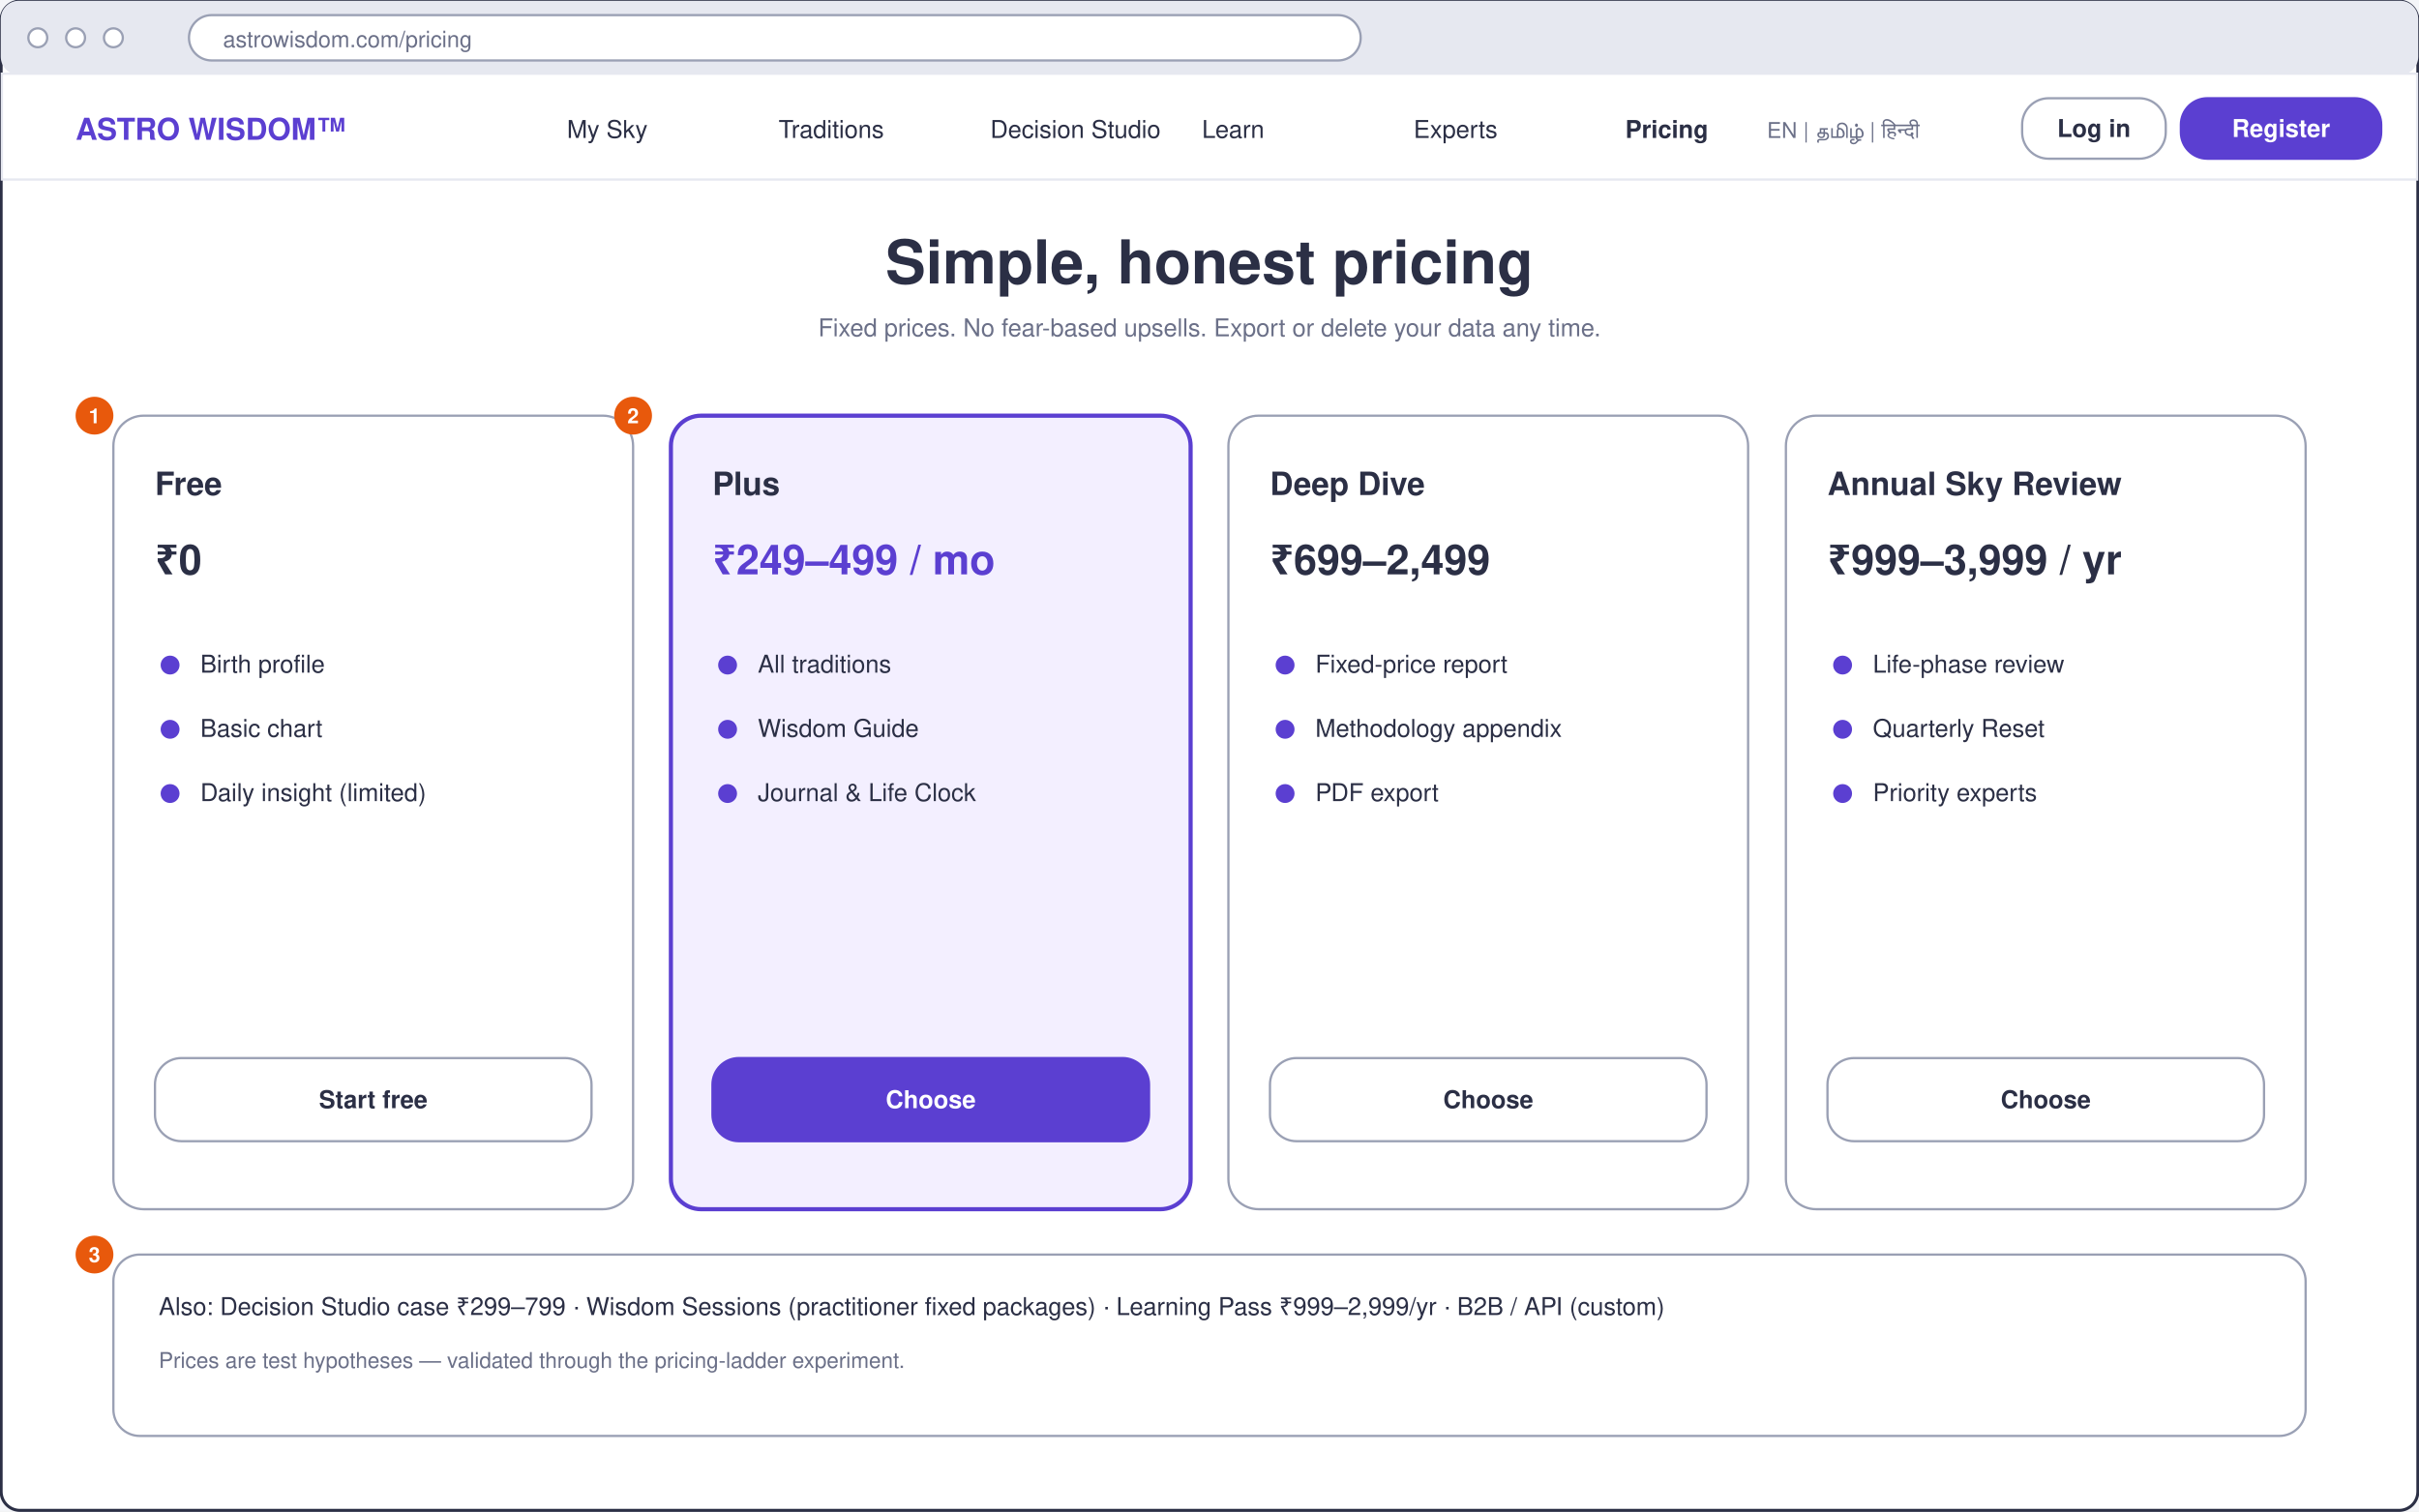
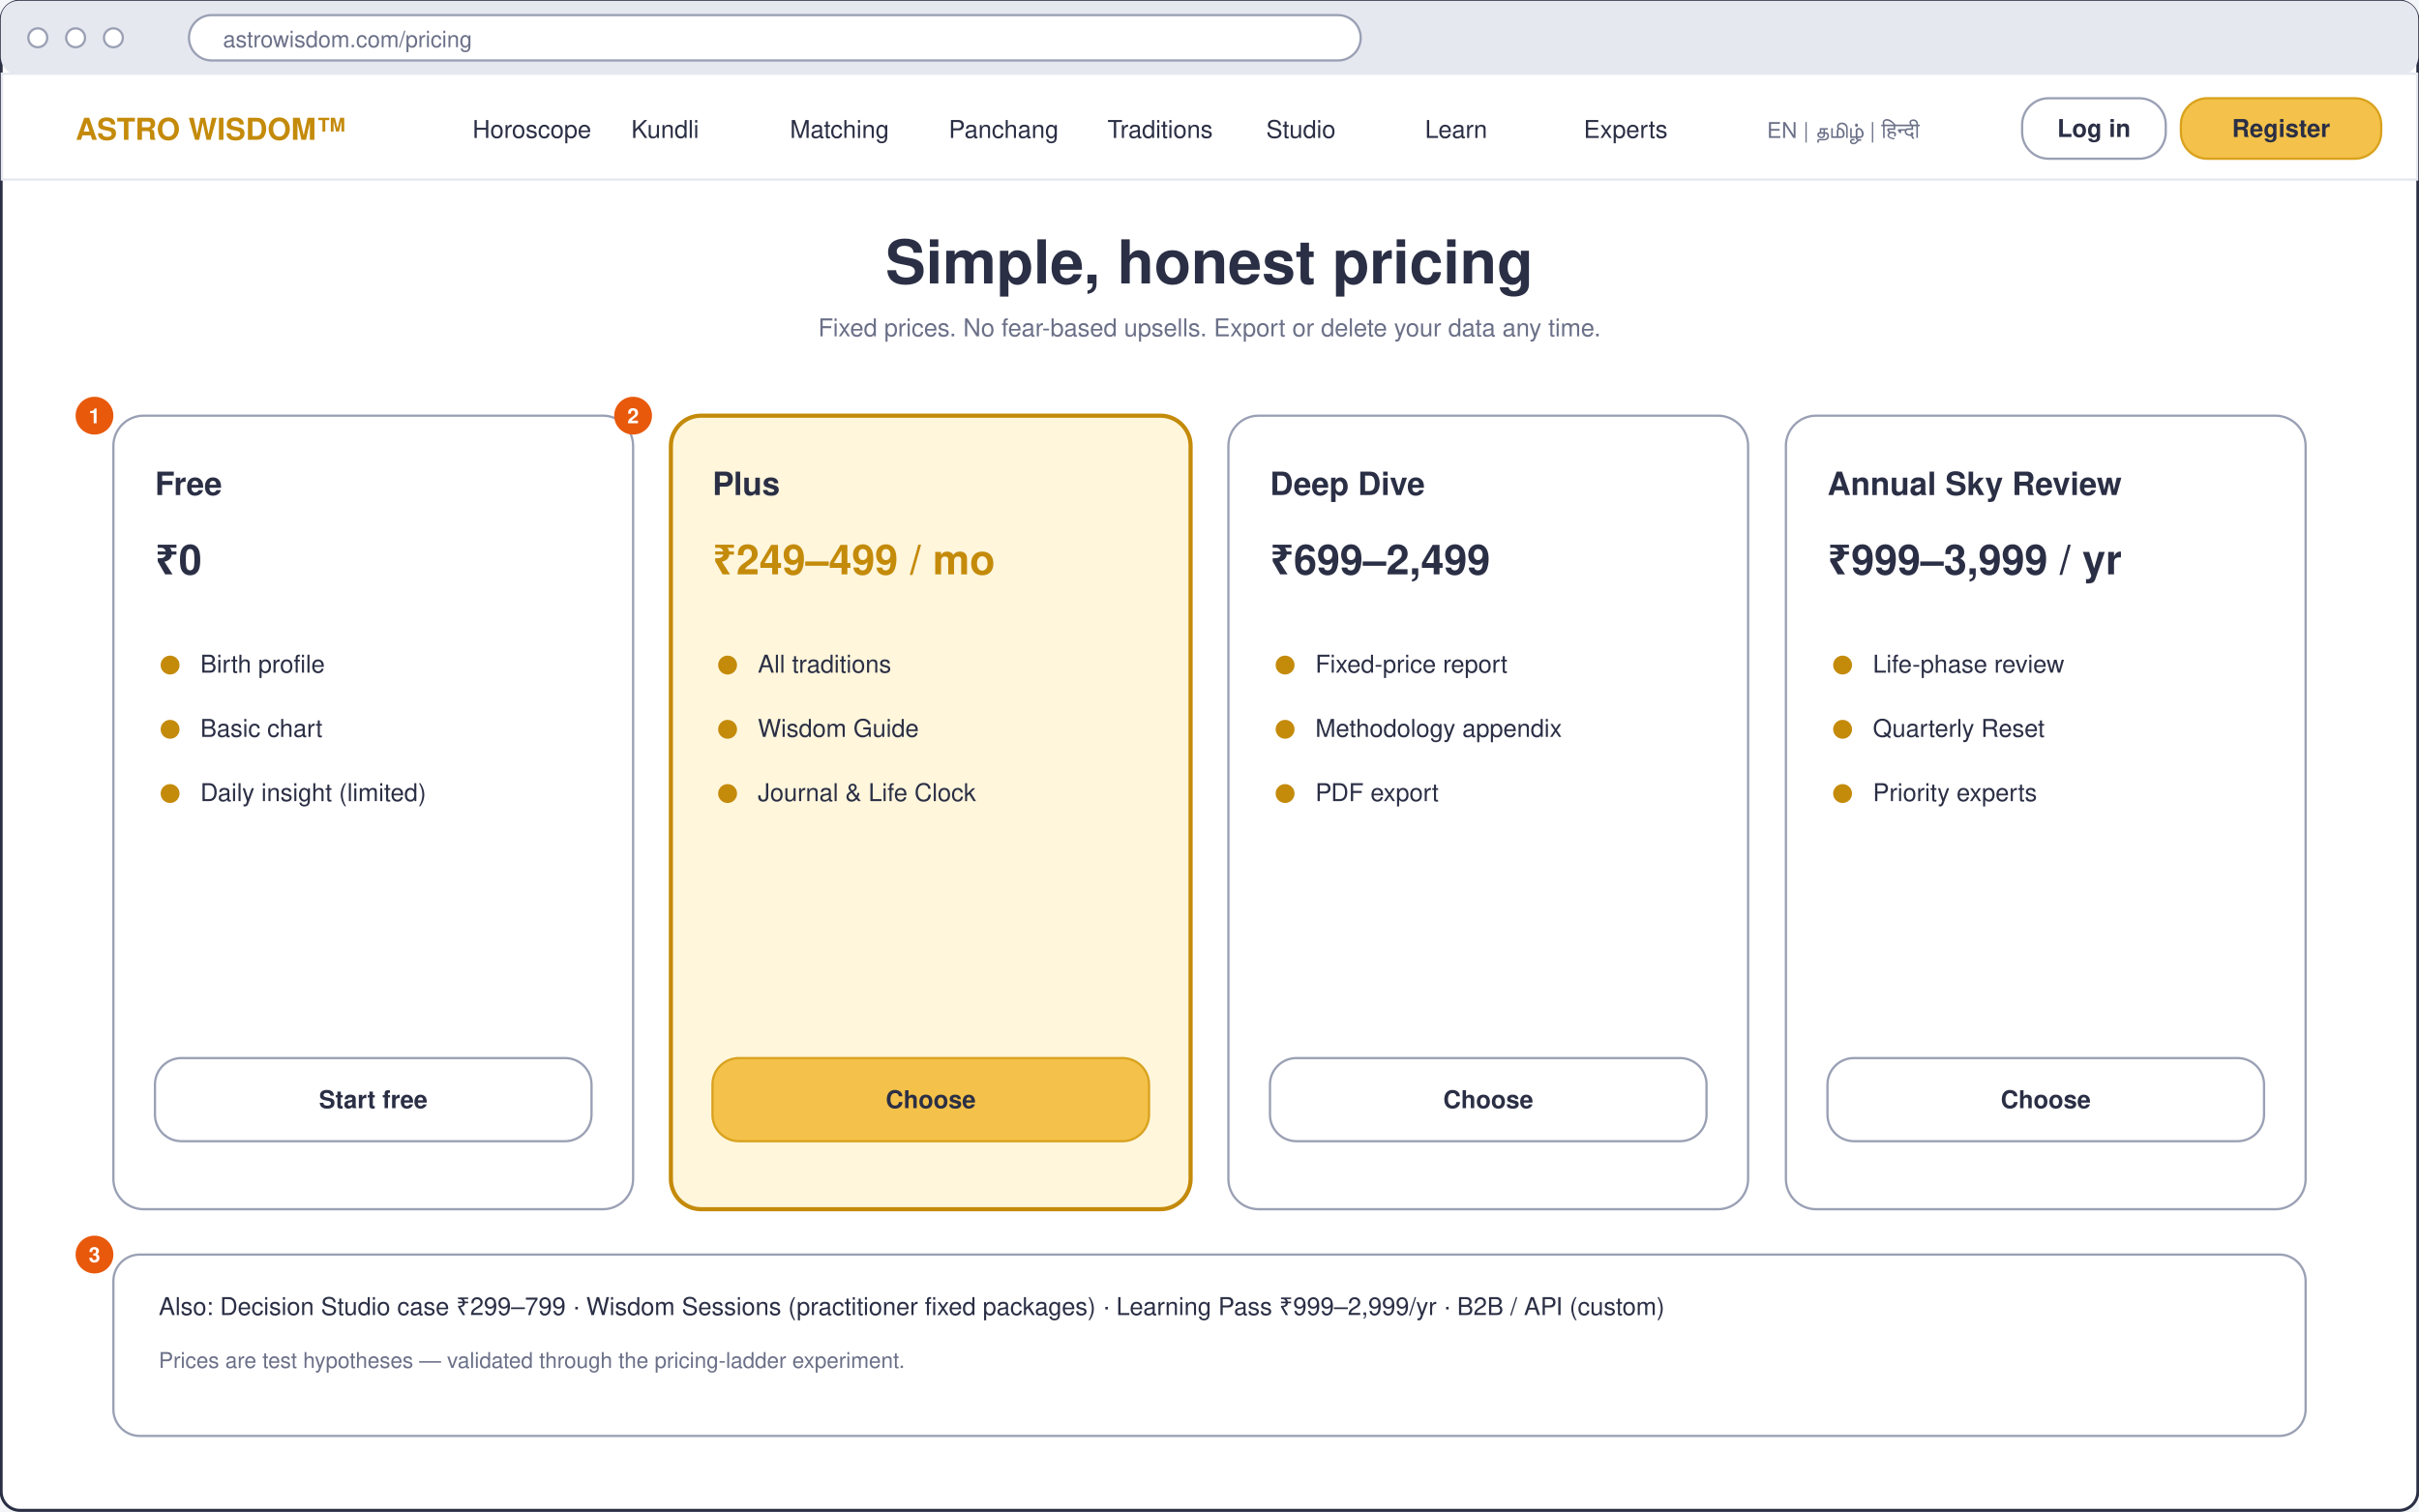
<svg xmlns="http://www.w3.org/2000/svg" viewBox="0 0 1280 800" width="1280" height="800" font-family="Segoe UI, Helvetica, Arial, sans-serif">
  <rect width="1280" height="800" fill="#F4F5F8" />
  <rect x="0.6" y="0.6" width="1278.8" height="798.8" rx="10" fill="#FFFFFF" stroke="#2B2F45" stroke-width="1.6" />
  <rect x="1" y="1" width="1278" height="38" rx="9" fill="#E6E8F0" stroke="#E6E8F0" stroke-width="1.2" />
  <circle cx="20" cy="20" r="5" fill="#FFFFFF" stroke="#9AA0B4" stroke-width="1.2" />
  <circle cx="40" cy="20" r="5" fill="#FFFFFF" stroke="#9AA0B4" stroke-width="1.2" />
  <circle cx="60" cy="20" r="5" fill="#FFFFFF" stroke="#9AA0B4" stroke-width="1.2" />
  <rect x="100" y="8" width="620" height="24" rx="12" fill="#FFFFFF" stroke="#9AA0B4" stroke-width="1.2" />
  <text x="118" y="25" font-size="12" font-weight="400" fill="#6B7088" text-anchor="start">astrowisdom.com/pricing</text>
  <rect x="1" y="39" width="1278" height="56" rx="0" fill="#FFFFFF" stroke="#E6E8F0" stroke-width="1.2" />
-   <text x="40" y="74" font-size="16" font-weight="800" fill="#5B3FD1" text-anchor="start">ASTRO WISDOM™</text>
-   <text x="300" y="73" font-size="13" font-weight="400" fill="#2B2F45" text-anchor="start">My Sky</text>
-   <text x="412" y="73" font-size="13" font-weight="400" fill="#2B2F45" text-anchor="start">Traditions</text>
-   <text x="524" y="73" font-size="13" font-weight="400" fill="#2B2F45" text-anchor="start">Decision Studio</text>
-   <text x="636" y="73" font-size="13" font-weight="400" fill="#2B2F45" text-anchor="start">Learn</text>
-   <text x="748" y="73" font-size="13" font-weight="400" fill="#2B2F45" text-anchor="start">Experts</text>
-   <text x="860" y="73" font-size="13" font-weight="700" fill="#2B2F45" text-anchor="start">Pricing</text>
+   <text x="40" y="74" font-size="16" font-weight="800" fill="#C48A0A" text-anchor="start">ASTRO WISDOM™</text>
+   <text x="250" y="73" font-size="13" font-weight="400" fill="#2B2F45" text-anchor="start">Horoscope</text>
+   <text x="334" y="73" font-size="13" font-weight="400" fill="#2B2F45" text-anchor="start">Kundli</text>
+   <text x="418" y="73" font-size="13" font-weight="400" fill="#2B2F45" text-anchor="start">Matching</text>
+   <text x="502" y="73" font-size="13" font-weight="400" fill="#2B2F45" text-anchor="start">Panchang</text>
+   <text x="586" y="73" font-size="13" font-weight="400" fill="#2B2F45" text-anchor="start">Traditions</text>
+   <text x="670" y="73" font-size="13" font-weight="400" fill="#2B2F45" text-anchor="start">Studio</text>
+   <text x="754" y="73" font-size="13" font-weight="400" fill="#2B2F45" text-anchor="start">Learn</text>
+   <text x="838" y="73" font-size="13" font-weight="400" fill="#2B2F45" text-anchor="start">Experts</text>
  <text x="935" y="73" font-size="11.5" font-weight="400" fill="#6B7088" text-anchor="start">EN | தமிழ் | हिन्दी</text>
  <rect x="1070" y="52" width="76" height="32" rx="14" fill="#FFFFFF" stroke="#9AA0B4" stroke-width="1.2" />
  <text x="1108" y="72.5" font-size="13" font-weight="600" fill="#2B2F45" text-anchor="middle">Log in</text>
-   <rect x="1154" y="52" width="106" height="32" rx="14" fill="#5B3FD1" stroke="#5B3FD1" stroke-width="1.2" />
-   <text x="1207" y="72.5" font-size="13" font-weight="600" fill="#FFFFFF" text-anchor="middle">Register</text>
+   <rect x="1154" y="52" width="106" height="32" rx="14" fill="#F4C24A" stroke="#D9A21E" stroke-width="1.2" />
+   <text x="1207" y="72.5" font-size="13" font-weight="600" fill="#2B2F45" text-anchor="middle">Register</text>
  <text x="640" y="150" font-size="32" font-weight="800" fill="#2B2F45" text-anchor="middle">Simple, honest pricing</text>
  <text x="640" y="178" font-size="13" font-weight="400" fill="#6B7088" text-anchor="middle">Fixed prices. No fear-based upsells. Export or delete your data any time.</text>
  <rect x="60" y="220" width="275" height="420" rx="16" fill="#FFFFFF" stroke="#9AA0B4" stroke-width="1.2" />
  <text x="82" y="262" font-size="17" font-weight="700" fill="#2B2F45" text-anchor="start">Free</text>
  <text x="82" y="304" font-size="22" font-weight="800" fill="#2B2F45" text-anchor="start">₹0</text>
-   <circle cx="90" cy="352" r="5" fill="#5B3FD1" stroke="none" stroke-width="1.2" />
+   <circle cx="90" cy="352" r="5" fill="#C48A0A" stroke="none" stroke-width="1.2" />
  <text x="106" y="356" font-size="13" font-weight="400" fill="#2B2F45" text-anchor="start">Birth profile</text>
-   <circle cx="90" cy="386" r="5" fill="#5B3FD1" stroke="none" stroke-width="1.2" />
+   <circle cx="90" cy="386" r="5" fill="#C48A0A" stroke="none" stroke-width="1.2" />
  <text x="106" y="390" font-size="13" font-weight="400" fill="#2B2F45" text-anchor="start">Basic chart</text>
-   <circle cx="90" cy="420" r="5" fill="#5B3FD1" stroke="none" stroke-width="1.2" />
+   <circle cx="90" cy="420" r="5" fill="#C48A0A" stroke="none" stroke-width="1.2" />
  <text x="106" y="424" font-size="13" font-weight="400" fill="#2B2F45" text-anchor="start">Daily insight (limited)</text>
  <rect x="82" y="560" width="231" height="44" rx="14" fill="#FFFFFF" stroke="#9AA0B4" stroke-width="1.2" />
  <text x="197.5" y="586.5" font-size="13" font-weight="600" fill="#2B2F45" text-anchor="middle">Start free</text>
-   <rect x="355" y="220" width="275" height="420" rx="16" fill="#F3EFFF" stroke="#5B3FD1" stroke-width="2.2" />
+   <rect x="355" y="220" width="275" height="420" rx="16" fill="#FFF6DC" stroke="#C48A0A" stroke-width="2.2" />
  <text x="377" y="262" font-size="17" font-weight="700" fill="#2B2F45" text-anchor="start">Plus</text>
-   <text x="377" y="304" font-size="22" font-weight="800" fill="#5B3FD1" text-anchor="start">₹249–499 / mo</text>
-   <circle cx="385" cy="352" r="5" fill="#5B3FD1" stroke="none" stroke-width="1.2" />
+   <text x="377" y="304" font-size="22" font-weight="800" fill="#C48A0A" text-anchor="start">₹249–499 / mo</text>
+   <circle cx="385" cy="352" r="5" fill="#C48A0A" stroke="none" stroke-width="1.2" />
  <text x="401" y="356" font-size="13" font-weight="400" fill="#2B2F45" text-anchor="start">All traditions</text>
-   <circle cx="385" cy="386" r="5" fill="#5B3FD1" stroke="none" stroke-width="1.2" />
+   <circle cx="385" cy="386" r="5" fill="#C48A0A" stroke="none" stroke-width="1.2" />
  <text x="401" y="390" font-size="13" font-weight="400" fill="#2B2F45" text-anchor="start">Wisdom Guide</text>
-   <circle cx="385" cy="420" r="5" fill="#5B3FD1" stroke="none" stroke-width="1.2" />
+   <circle cx="385" cy="420" r="5" fill="#C48A0A" stroke="none" stroke-width="1.2" />
  <text x="401" y="424" font-size="13" font-weight="400" fill="#2B2F45" text-anchor="start">Journal &amp; Life Clock</text>
-   <rect x="377" y="560" width="231" height="44" rx="14" fill="#5B3FD1" stroke="#5B3FD1" stroke-width="1.2" />
-   <text x="492.5" y="586.5" font-size="13" font-weight="600" fill="#FFFFFF" text-anchor="middle">Choose</text>
+   <rect x="377" y="560" width="231" height="44" rx="14" fill="#F4C24A" stroke="#D9A21E" stroke-width="1.2" />
+   <text x="492.5" y="586.5" font-size="13" font-weight="600" fill="#2B2F45" text-anchor="middle">Choose</text>
  <rect x="650" y="220" width="275" height="420" rx="16" fill="#FFFFFF" stroke="#9AA0B4" stroke-width="1.2" />
  <text x="672" y="262" font-size="17" font-weight="700" fill="#2B2F45" text-anchor="start">Deep Dive</text>
  <text x="672" y="304" font-size="22" font-weight="800" fill="#2B2F45" text-anchor="start">₹699–2,499</text>
-   <circle cx="680" cy="352" r="5" fill="#5B3FD1" stroke="none" stroke-width="1.2" />
+   <circle cx="680" cy="352" r="5" fill="#C48A0A" stroke="none" stroke-width="1.2" />
  <text x="696" y="356" font-size="13" font-weight="400" fill="#2B2F45" text-anchor="start">Fixed-price report</text>
-   <circle cx="680" cy="386" r="5" fill="#5B3FD1" stroke="none" stroke-width="1.2" />
+   <circle cx="680" cy="386" r="5" fill="#C48A0A" stroke="none" stroke-width="1.2" />
  <text x="696" y="390" font-size="13" font-weight="400" fill="#2B2F45" text-anchor="start">Methodology appendix</text>
-   <circle cx="680" cy="420" r="5" fill="#5B3FD1" stroke="none" stroke-width="1.2" />
+   <circle cx="680" cy="420" r="5" fill="#C48A0A" stroke="none" stroke-width="1.2" />
  <text x="696" y="424" font-size="13" font-weight="400" fill="#2B2F45" text-anchor="start">PDF export</text>
  <rect x="672" y="560" width="231" height="44" rx="14" fill="#FFFFFF" stroke="#9AA0B4" stroke-width="1.2" />
  <text x="787.5" y="586.5" font-size="13" font-weight="600" fill="#2B2F45" text-anchor="middle">Choose</text>
  <rect x="945" y="220" width="275" height="420" rx="16" fill="#FFFFFF" stroke="#9AA0B4" stroke-width="1.2" />
  <text x="967" y="262" font-size="17" font-weight="700" fill="#2B2F45" text-anchor="start">Annual Sky Review</text>
  <text x="967" y="304" font-size="22" font-weight="800" fill="#2B2F45" text-anchor="start">₹999–3,999 / yr</text>
-   <circle cx="975" cy="352" r="5" fill="#5B3FD1" stroke="none" stroke-width="1.2" />
+   <circle cx="975" cy="352" r="5" fill="#C48A0A" stroke="none" stroke-width="1.2" />
  <text x="991" y="356" font-size="13" font-weight="400" fill="#2B2F45" text-anchor="start">Life-phase review</text>
-   <circle cx="975" cy="386" r="5" fill="#5B3FD1" stroke="none" stroke-width="1.2" />
+   <circle cx="975" cy="386" r="5" fill="#C48A0A" stroke="none" stroke-width="1.2" />
  <text x="991" y="390" font-size="13" font-weight="400" fill="#2B2F45" text-anchor="start">Quarterly Reset</text>
-   <circle cx="975" cy="420" r="5" fill="#5B3FD1" stroke="none" stroke-width="1.2" />
+   <circle cx="975" cy="420" r="5" fill="#C48A0A" stroke="none" stroke-width="1.2" />
  <text x="991" y="424" font-size="13" font-weight="400" fill="#2B2F45" text-anchor="start">Priority experts</text>
  <rect x="967" y="560" width="231" height="44" rx="14" fill="#FFFFFF" stroke="#9AA0B4" stroke-width="1.2" />
  <text x="1082.5" y="586.5" font-size="13" font-weight="600" fill="#2B2F45" text-anchor="middle">Choose</text>
  <rect x="60" y="664" width="1160" height="96" rx="14" fill="#FFFFFF" stroke="#9AA0B4" stroke-width="1.2" />
  <text x="84" y="696" font-size="13" font-weight="400" fill="#2B2F45" text-anchor="start">Also: Decision Studio case ₹299–799 · Wisdom Sessions (practitioner fixed packages) · Learning Pass ₹999–2,999/yr · B2B / API (custom)</text>
  <text x="84" y="724" font-size="11.5" font-weight="400" fill="#6B7088" text-anchor="start">Prices are test hypotheses — validated through the pricing-ladder experiment.</text>
  <circle cx="50" cy="220" r="10" fill="#E8590C" />
  <text x="50" y="224" font-size="11" font-weight="700" fill="#fff" text-anchor="middle">1</text>
  <circle cx="335" cy="220" r="10" fill="#E8590C" />
  <text x="335" y="224" font-size="11" font-weight="700" fill="#fff" text-anchor="middle">2</text>
  <circle cx="50" cy="664" r="10" fill="#E8590C" />
  <text x="50" y="668" font-size="11" font-weight="700" fill="#fff" text-anchor="middle">3</text>
</svg>
